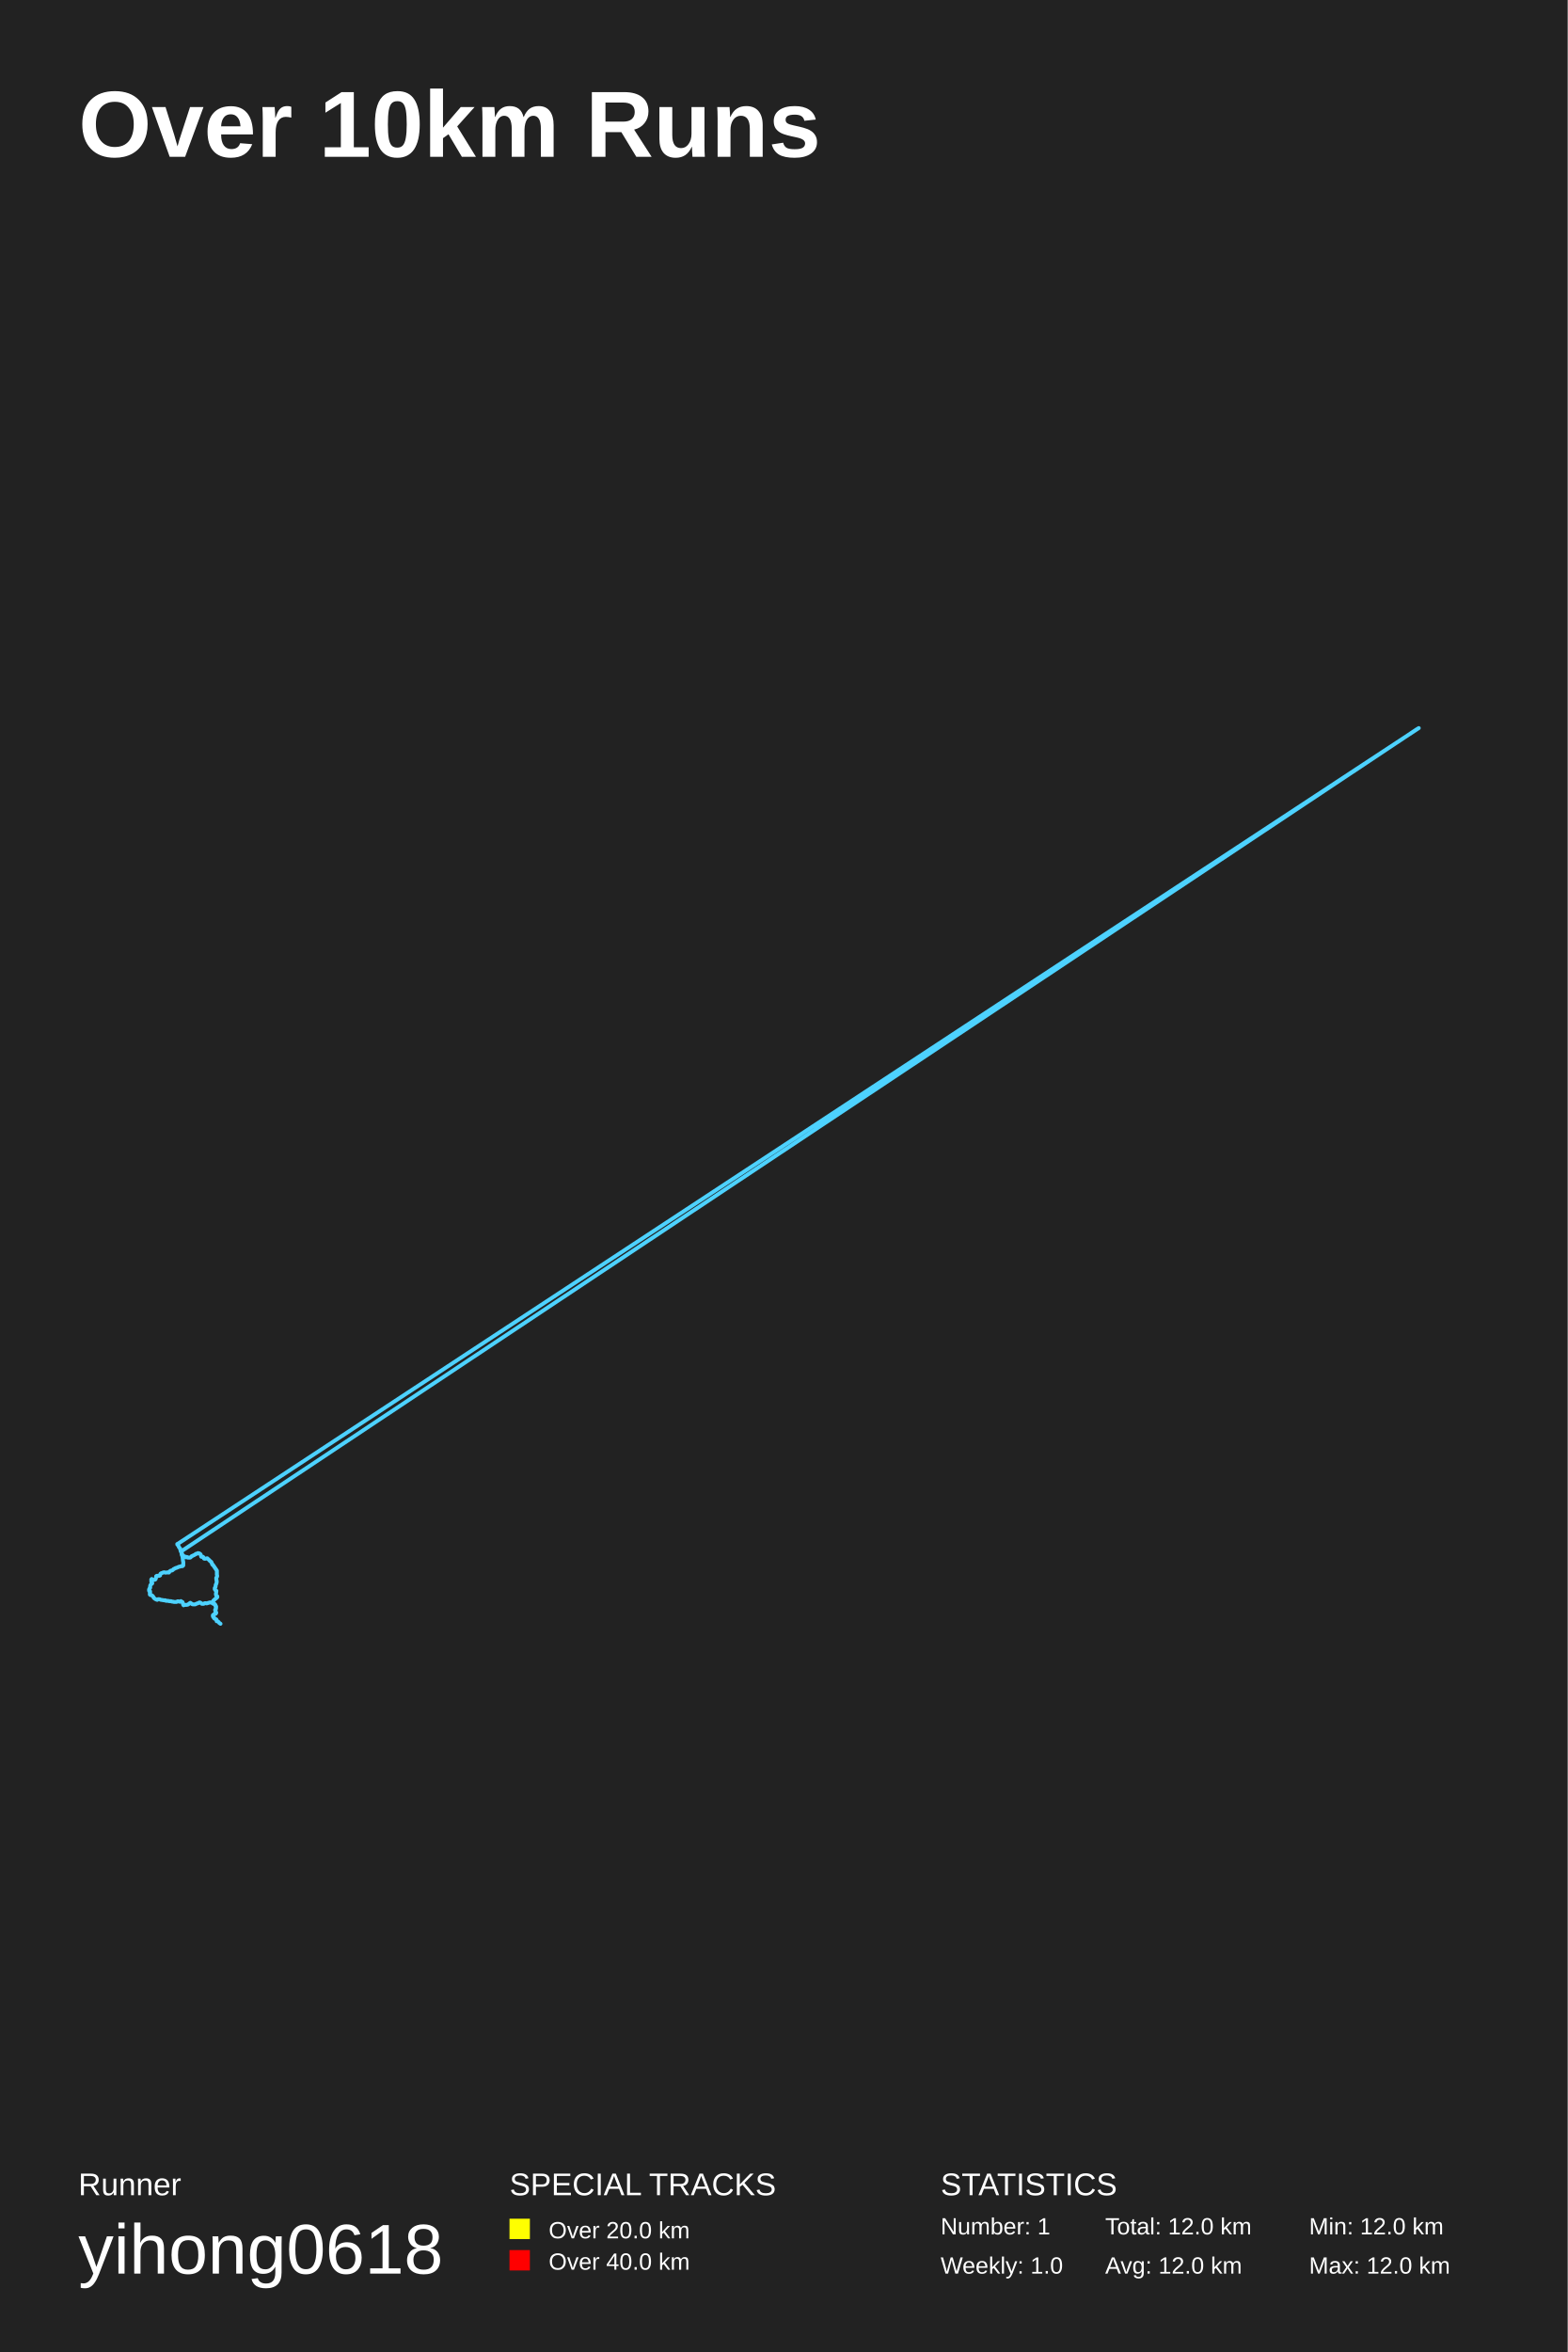
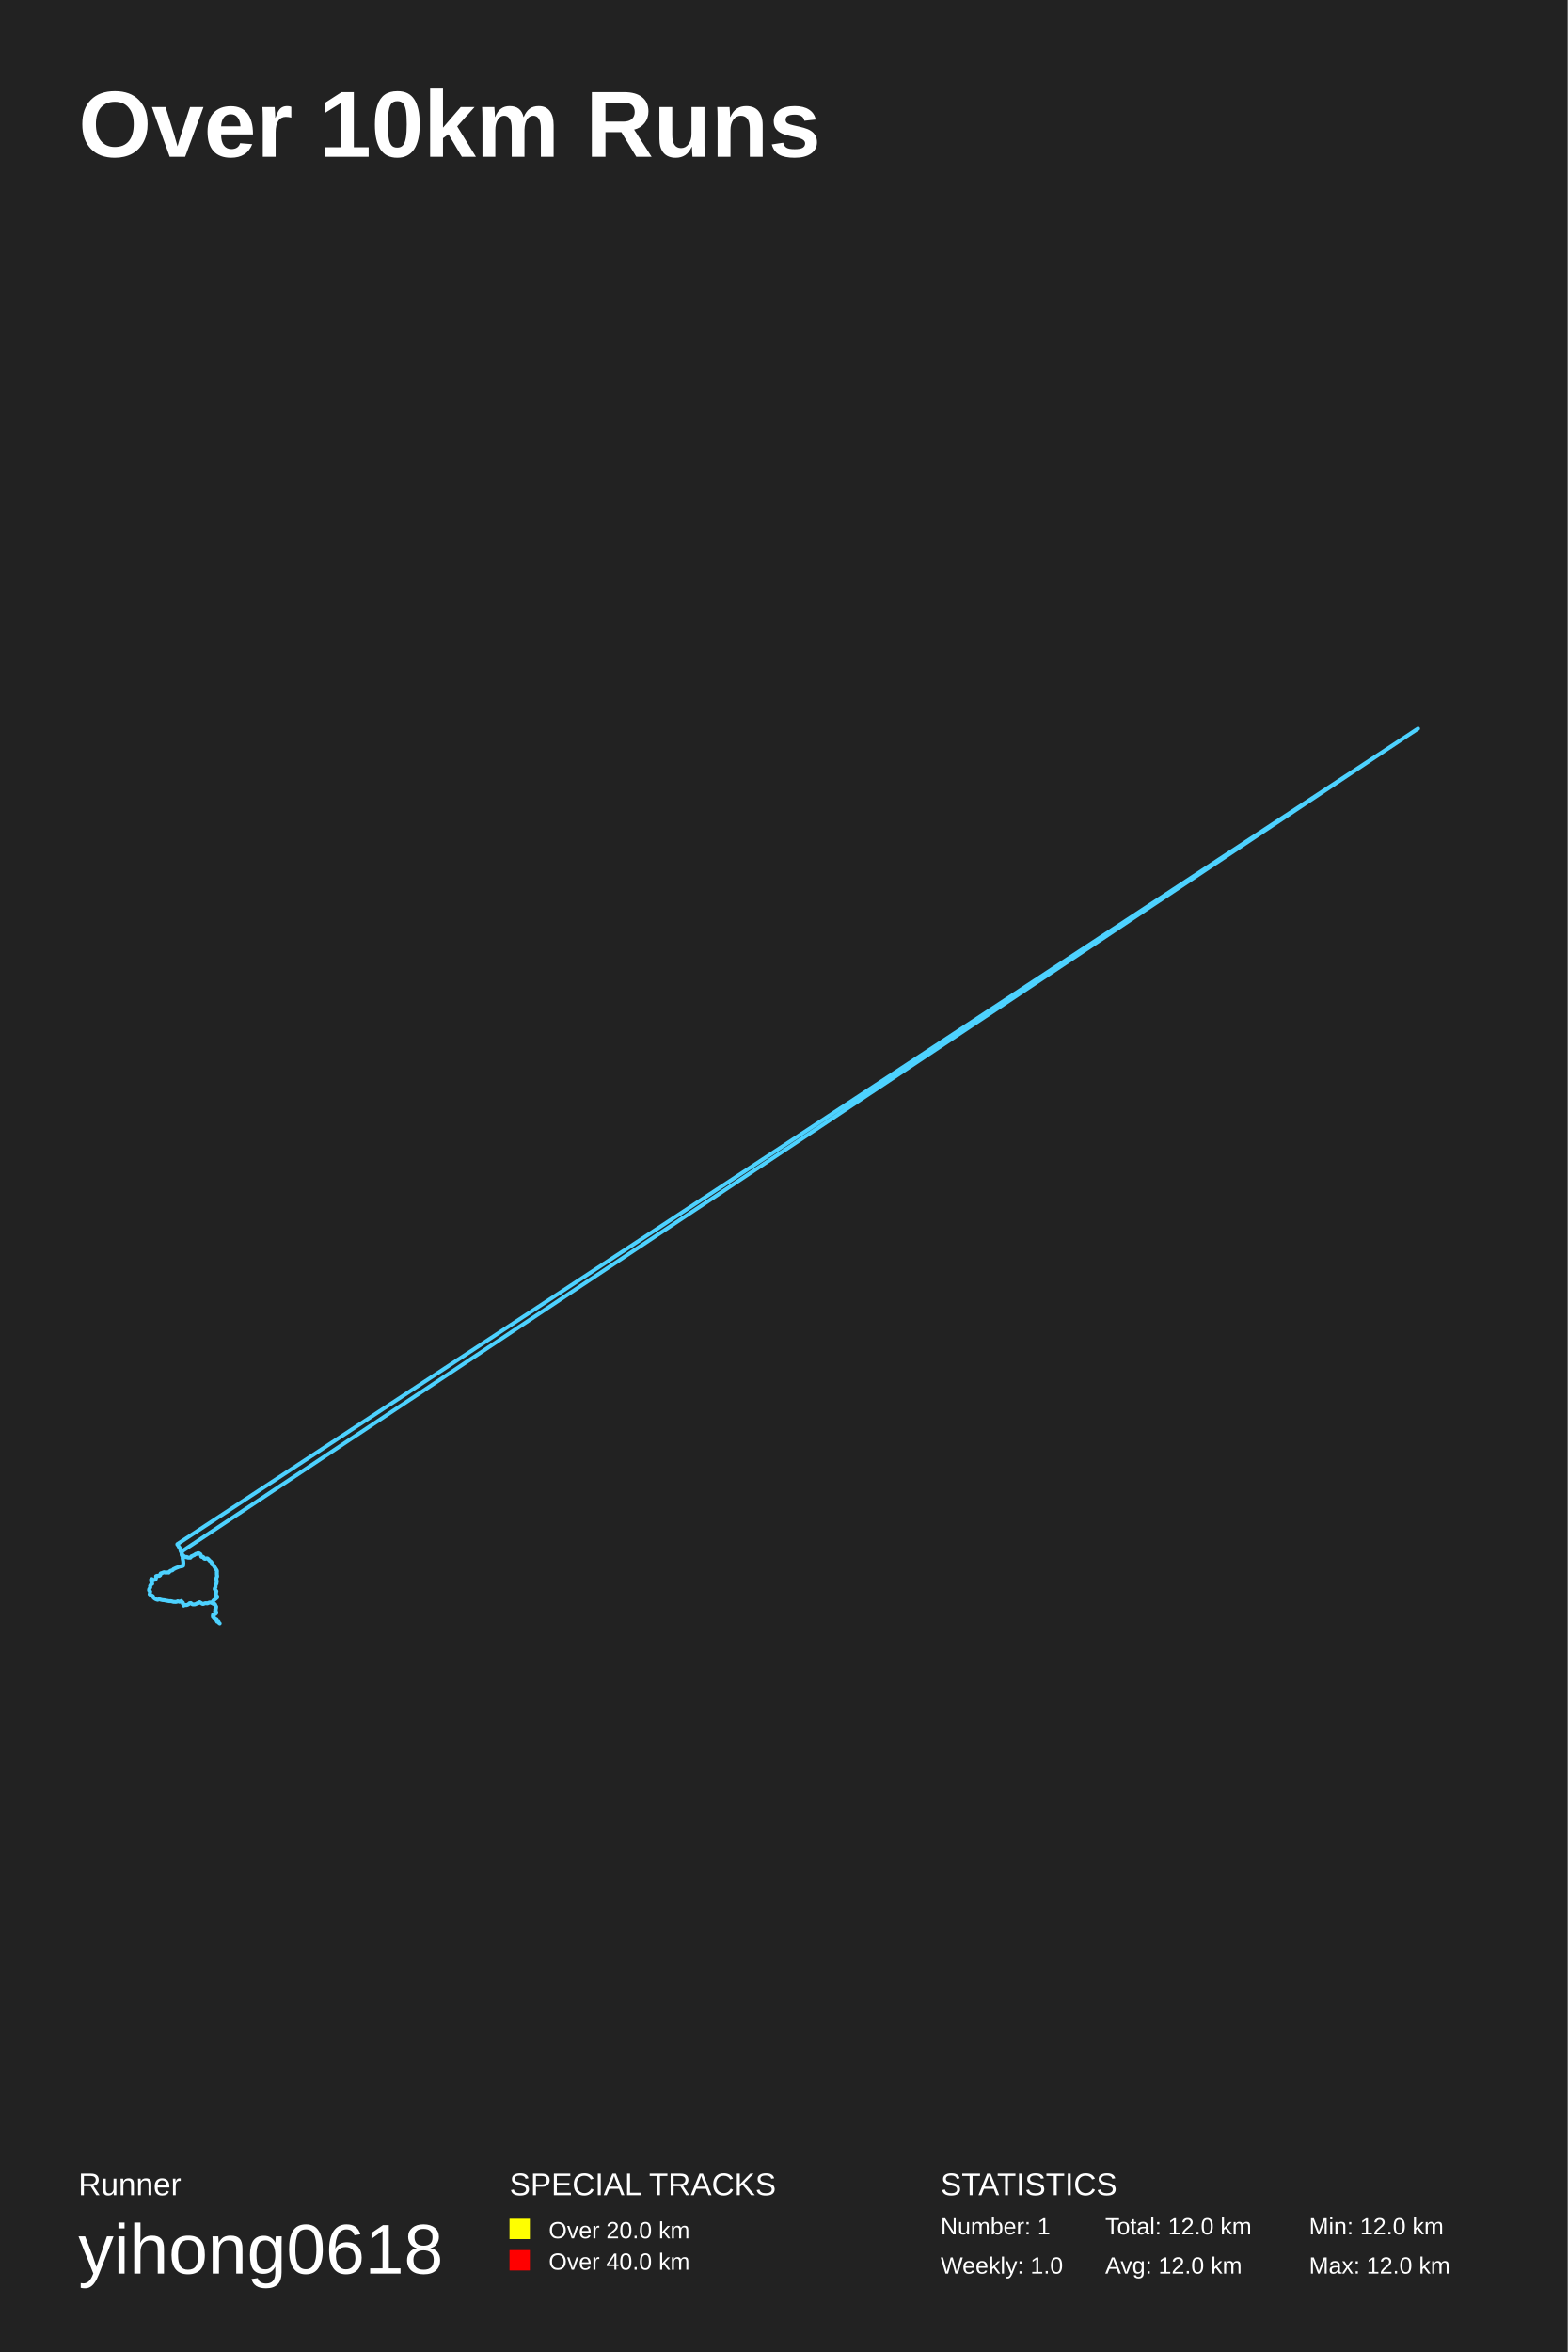
<svg xmlns="http://www.w3.org/2000/svg" baseProfile="full" height="300mm" version="1.1" viewBox="0,0,200,300" width="200mm">
  <defs />
  <rect fill="#222222" height="300" width="200" x="0" y="0" />
  <text fill="#FFFFFF" style="font-size:12px; font-family:Arial; font-weight:bold;" x="10" y="20">Over 10km Runs</text>
  <text fill="#FFFFFF" style="font-size:4px; font-family:Arial" x="10" y="280">Runner</text>
  <text fill="#FFFFFF" style="font-size:9px; font-family:Arial" x="10" y="290">yihong0618</text>
  <text fill="#FFFFFF" style="font-size:4px; font-family:Arial" x="65" y="280">SPECIAL TRACKS</text>
  <rect fill="yellow" height="2.6" width="2.6" x="65" y="283" />
  <text fill="#FFFFFF" style="font-size:3px; font-family:Arial" x="70" y="285.5">Over 20.0 km</text>
  <rect fill="red" height="2.6" width="2.6" x="65" y="287" />
  <text fill="#FFFFFF" style="font-size:3px; font-family:Arial" x="70" y="289.5">Over 40.0 km</text>
  <text fill="#FFFFFF" style="font-size:4px; font-family:Arial" x="120" y="280">STATISTICS</text>
  <text fill="#FFFFFF" style="font-size:3px; font-family:Arial" x="120" y="285">Number: 1</text>
  <text fill="#FFFFFF" style="font-size:3px; font-family:Arial" x="120" y="290">Weekly: 1.0</text>
  <text fill="#FFFFFF" style="font-size:3px; font-family:Arial" x="141" y="285">Total: 12.0 km</text>
  <text fill="#FFFFFF" style="font-size:3px; font-family:Arial" x="141" y="290">Avg: 12.0 km</text>
  <text fill="#FFFFFF" style="font-size:3px; font-family:Arial" x="167" y="285">Min: 12.0 km</text>
  <text fill="#FFFFFF" style="font-size:3px; font-family:Arial" x="167" y="290">Max: 12.0 km</text>
-   <polyline fill="none" opacity="1" points="27.348,206.448 27.295,206.348 27.21,206.269 27.157,206.137 27.162,206.016 27.31,205.9 27.428,205.879 27.547,205.763 27.557,205.637 27.476,205.573 27.471,205.442 27.447,205.326 27.533,205.205 27.533,205.073 27.58,204.957 27.49,204.862 27.485,204.72 27.39,204.62 27.286,204.551 27.229,204.551 27.229,204.557 27.243,204.557 27.214,204.562 27.224,204.562 27.219,204.562 27.21,204.567 27.214,204.573 27.214,204.567 27.153,204.509 27.134,204.383 27.157,204.288 27.191,204.199 27.257,204.125 27.338,204.067 27.39,204.004 27.485,203.925 27.59,203.846 27.685,203.772 27.728,203.693 27.709,203.603 27.599,203.535 27.566,203.44 27.538,203.308 27.566,203.224 27.576,203.135 27.59,203.008 27.609,202.913 27.49,202.85 27.471,202.792 27.395,202.708 27.405,202.545 27.471,202.471 27.504,202.35 27.509,202.229 27.542,202.102 27.609,201.991 27.628,201.865 27.656,201.77 27.633,201.665 27.628,201.56 27.604,201.481 27.595,201.391 27.59,201.249 27.675,201.133 27.704,201.012 27.685,200.896 27.661,200.785 27.675,200.653 27.666,200.517 27.675,200.348 27.656,200.316 27.157,199.589 27.081,199.563 27.062,199.463 27.02,199.394 27.001,199.358 26.991,199.305 26.963,199.231 26.906,199.189 26.844,199.152 26.787,199.089 26.739,199.063 26.687,198.984 26.606,198.915 26.511,198.831 26.45,198.768 26.402,198.762 26.302,198.794 26.222,198.804 26.127,198.826 26.022,198.794 25.989,198.704 25.946,198.636 25.898,198.573 25.803,198.567 25.713,198.578 25.713,198.531 25.713,198.515 25.713,198.525 25.699,198.531 25.694,198.536 25.666,198.541 25.694,198.536 25.67,198.552 25.685,198.546 25.699,198.52 25.704,198.525 25.642,198.436 25.618,198.362 25.604,198.288 25.566,198.23 25.537,198.214 25.485,198.183 25.433,198.135 25.362,198.135 25.295,198.114 25.267,198.109 25.267,198.099 25.181,198.141 25.119,198.167 25.072,198.199 25.015,198.183 24.967,198.225 24.906,198.262 24.834,198.315 24.782,198.351 24.753,198.351 24.692,198.394 24.644,198.399 24.559,198.457 24.464,198.478 24.388,198.562 24.316,198.641 24.231,198.683 24.155,198.673 24.084,198.678 24.003,198.668 23.941,198.668 23.965,198.641 23.97,198.662 23.951,198.646 23.946,198.673 23.889,198.625 23.827,198.588 23.789,198.594 23.708,198.631 23.67,198.562 23.575,198.599 23.509,198.541 23.442,198.462 23.39,198.436 23.357,198.399 23.347,198.394 23.319,198.346 23.257,198.288 23.195,198.288 23.2,198.288 23.19,198.272 23.167,198.236 23.19,198.151 23.195,198.093 23.162,198.041 23.114,197.967 23.1,197.93 23.057,197.872 23.043,197.804 23.01,197.693 22.996,197.54 22.943,197.477 22.886,197.403 22.844,197.361 22.81,197.298 22.791,197.214 22.73,197.129 22.677,197.061 22.668,197.003 22.639,196.998 22.625,197.013 22.649,197.013 22.649,197.013 22.63,197.003 22.644,197.013 22.649,197.003 22.687,196.961 22.692,196.929 22.692,196.961 22.616,196.94 22.63,196.95 22.62,196.95 22.62,196.961 22.625,196.95 22.625,196.95 22.63,196.945 22.635,196.94 22.639,196.945 181.0,92.868 180.91,92.926 180.815,92.984 180.815,92.984 180.815,92.984 180.739,93.026 180.629,93.1 23.095,197.898 23.133,198.014 23.181,198.083 23.167,198.183 23.19,198.278 23.2,198.378 23.257,198.452 23.295,198.552 23.295,198.668 23.319,198.794 23.333,198.968 23.347,199.11 23.38,199.221 23.385,199.337 23.38,199.489 23.38,199.6 23.376,199.679 23.271,199.768 23.114,199.763 22.996,199.811 22.867,199.832 22.758,199.874 22.62,199.937 22.516,199.979 22.392,200.006 22.321,200.063 22.226,200.1 22.121,200.153 22.083,200.216 22.05,200.243 22.055,200.237 22.022,200.264 21.969,200.306 21.898,200.322 21.789,200.332 21.727,200.38 21.637,200.427 21.608,200.48 21.561,200.574 21.466,200.58 21.39,200.553 21.28,200.569 21.195,200.585 21.086,200.59 21.014,200.559 20.929,200.543 20.829,200.574 20.772,200.585 20.725,200.617 20.634,200.648 20.549,200.675 20.487,200.722 20.44,200.801 20.43,200.885 20.43,200.943 20.368,200.959 20.345,200.991 20.297,200.991 20.216,201.012 20.126,200.991 20.031,200.991 19.936,201.027 19.917,201.054 19.936,201.107 19.926,201.17 19.907,201.222 19.893,201.265 19.888,201.312 19.865,201.37 19.831,201.449 19.741,201.502 19.656,201.496 19.594,201.517 19.513,201.57 19.451,201.575 19.418,201.544 19.375,201.507 19.366,201.512 19.328,201.475 19.314,201.459 19.356,201.401 19.375,201.407 19.333,201.444 19.299,201.47 19.309,201.565 19.304,201.718 19.333,201.844 19.423,201.955 19.356,202.028 19.252,202.086 19.176,202.223 19.147,202.387 19.162,202.508 19.057,202.645 19.01,202.782 19.038,202.94 19.143,202.966 19.143,203.05 19.152,203.14 19.109,203.277 19.124,203.398 19.214,203.456 19.352,203.482 19.461,203.551 19.565,203.688 19.618,203.804 19.755,203.919 19.907,204.009 20.059,204.062 20.183,203.977 20.359,203.988 20.511,204.056 20.672,204.077 20.848,204.109 21.01,204.13 21.081,204.114 21.176,204.183 21.309,204.183 21.433,204.188 21.547,204.22 21.684,204.235 21.827,204.235 21.95,204.283 22.074,204.293 22.202,204.325 22.345,204.33 22.516,204.33 22.635,204.257 22.73,204.241 22.858,204.288 23.01,204.304 23.076,204.22 23.148,204.283 23.276,204.341 23.347,204.515 23.357,204.657 23.423,204.757 23.485,204.715 23.67,204.704 23.827,204.699 23.989,204.662 24.131,204.541 24.278,204.441 24.416,204.536 24.535,204.625 24.734,204.641 24.901,204.641 24.996,204.588 25.143,204.525 25.286,204.483 25.423,204.399 25.509,204.393 25.632,204.467 25.746,204.562 25.884,204.567 25.993,204.567 26.084,204.504 26.222,204.483 26.378,204.515 26.507,204.472 26.63,204.436 26.72,204.404 26.825,204.383 26.982,204.436 27.119,204.488 27.186,204.515 27.314,204.536 27.428,204.625 27.481,204.767 27.561,204.883 27.552,205.02 27.561,205.178 27.509,205.315 27.476,205.452 27.538,205.584 27.59,205.71 27.519,205.831 27.376,205.884 27.262,205.958 27.214,206.084 27.234,206.227 27.333,206.363 27.438,206.5 27.59,206.548 27.656,206.669 27.642,206.79 27.804,206.816 27.899,206.901 27.97,207.011 28.131,207.111" stroke="#4DD2FF" stroke-dasharray="none" stroke-linecap="round" stroke-linejoin="round" stroke-width="0.5" />
+   <polyline fill="none" opacity="1" points="27.319,206.419 27.257,206.324 27.167,206.24 27.153,206.103 27.186,205.945 27.357,205.903 27.476,205.866 27.566,205.713 27.533,205.613 27.433,205.529 27.476,205.413 27.457,205.27 27.533,205.17 27.552,205.039 27.566,204.918 27.471,204.823 27.457,204.696 27.367,204.591 27.214,204.554 27.229,204.565 27.257,204.559 27.234,204.57 27.219,204.57 27.229,204.565 27.219,204.57 27.21,204.575 27.214,204.58 27.219,204.575 27.129,204.459 27.134,204.349 27.153,204.27 27.214,204.175 27.272,204.112 27.338,204.064 27.428,203.991 27.533,203.911 27.637,203.806 27.704,203.753 27.723,203.669 27.671,203.585 27.58,203.522 27.552,203.395 27.557,203.29 27.566,203.195 27.571,203.1 27.609,202.974 27.552,202.879 27.481,202.842 27.447,202.79 27.386,202.679 27.433,202.516 27.5,202.442 27.49,202.321 27.504,202.178 27.58,202.052 27.623,201.957 27.628,201.836 27.656,201.725 27.618,201.636 27.633,201.536 27.595,201.462 27.599,201.357 27.633,201.188 27.699,201.093 27.694,200.983 27.666,200.867 27.671,200.74 27.661,200.614 27.675,200.461 27.666,200.34 27.181,199.581 27.119,199.581 27.062,199.539 27.039,199.45 27.024,199.376 27.005,199.355 26.982,199.276 26.939,199.223 26.877,199.16 26.82,199.139 26.758,199.092 26.725,199.044 26.673,198.976 26.568,198.891 26.507,198.807 26.426,198.781 26.369,198.776 26.274,198.802 26.188,198.828 26.089,198.823 26.017,198.77 25.984,198.681 25.951,198.617 25.87,198.57 25.761,198.596 25.699,198.554 25.708,198.533 25.732,198.533 25.708,198.544 25.694,198.57 25.68,198.56 25.67,198.549 25.689,198.549 25.694,198.554 25.68,198.544 25.699,198.523 25.694,198.512 25.623,198.417 25.618,198.349 25.585,198.265 25.556,198.228 25.528,198.212 25.457,198.175 25.409,198.133 25.343,198.143 25.295,198.106 25.257,198.128 25.243,198.117 25.162,198.143 25.1,198.191 25.058,198.217 24.982,198.207 24.944,198.243 24.863,198.286 24.825,198.333 24.777,198.365 24.725,198.375 24.663,198.401 24.606,198.433 24.521,198.475 24.43,198.502 24.364,198.596 24.288,198.686 24.188,198.686 24.131,198.675 24.036,198.691 23.97,198.675 23.951,198.67 23.965,198.649 23.993,198.665 23.965,198.654 23.917,198.665 23.875,198.612 23.813,198.591 23.761,198.633 23.699,198.596 23.623,198.57 23.547,198.607 23.485,198.523 23.428,198.449 23.361,198.423 23.357,198.407 23.333,198.401 23.285,198.328 23.238,198.286 23.19,198.317 23.195,198.301 23.186,198.275 23.176,198.207 23.2,198.133 23.205,198.07 23.133,198.022 23.114,197.97 23.086,197.896 23.048,197.854 23.029,197.764 23.01,197.669 22.986,197.506 22.92,197.459 22.886,197.369 22.825,197.332 22.801,197.279 22.768,197.185 22.706,197.106 22.682,197.037 22.663,197.011 22.63,197.011 22.63,197.016 22.644,197.027 22.635,197.016 22.644,197.011 22.639,197.011 22.658,197.011 22.706,196.926 22.692,196.937 22.658,196.963 22.639,196.953 22.625,196.963 22.62,196.974 22.625,196.963 22.63,196.963 22.63,196.958 22.63,196.948 22.63,196.953 22.639,196.948 180.91,92.933 180.815,92.992 180.815,92.992 180.815,92.992 180.815,92.992 180.724,93.05 180.629,93.108 23.119,197.943 23.162,198.043 23.186,198.117 23.167,198.228 23.181,198.338 23.224,198.423 23.281,198.507 23.309,198.623 23.3,198.749 23.319,198.865 23.352,199.034 23.376,199.171 23.38,199.271 23.39,199.413 23.366,199.55 23.38,199.639 23.357,199.718 23.209,199.787 23.057,199.797 22.948,199.824 22.825,199.855 22.701,199.913 22.578,199.956 22.468,199.998 22.383,200.035 22.292,200.087 22.178,200.129 22.093,200.193 22.064,200.235 22.05,200.251 22.05,200.251 22.003,200.293 21.931,200.324 21.865,200.335 21.756,200.361 21.684,200.424 21.623,200.451 21.589,200.524 21.532,200.588 21.428,200.582 21.357,200.561 21.238,200.593 21.143,200.582 21.062,200.588 20.981,200.545 20.886,200.556 20.81,200.593 20.758,200.598 20.691,200.651 20.596,200.667 20.506,200.693 20.468,200.761 20.43,200.84 20.444,200.914 20.397,200.962 20.359,200.977 20.326,201.004 20.269,201.004 20.173,201.014 20.093,200.988 19.998,201.014 19.907,201.046 19.926,201.083 19.936,201.146 19.926,201.214 19.898,201.251 19.903,201.283 19.884,201.336 19.865,201.409 19.817,201.488 19.713,201.494 19.641,201.525 19.584,201.546 19.494,201.599 19.432,201.578 19.413,201.536 19.371,201.531 19.342,201.509 19.318,201.478 19.356,201.452 19.371,201.409 19.375,201.42 19.333,201.467 19.266,201.494 19.328,201.62 19.299,201.773 19.375,201.894 19.418,202.01 19.318,202.052 19.223,202.152 19.147,202.289 19.176,202.437 19.114,202.568 19.024,202.7 19.014,202.847 19.095,202.926 19.162,203.016 19.119,203.1 19.133,203.195 19.086,203.343 19.166,203.411 19.257,203.48 19.385,203.522 19.504,203.595 19.565,203.743 19.679,203.859 19.831,203.964 19.988,204.027 20.116,204.064 20.273,203.975 20.421,204.022 20.582,204.064 20.739,204.101 20.91,204.112 21.01,204.127 21.133,204.154 21.238,204.18 21.357,204.196 21.466,204.217 21.608,204.243 21.746,204.233 21.879,204.254 21.988,204.28 22.117,204.322 22.264,204.328 22.411,204.338 22.563,204.307 22.673,204.249 22.777,204.275 22.92,204.317 23.029,204.291 23.124,204.217 23.19,204.333 23.323,204.422 23.323,204.57 23.409,204.665 23.437,204.807 23.542,204.696 23.732,204.744 23.898,204.707 24.055,204.628 24.183,204.501 24.345,204.48 24.464,204.586 24.597,204.649 24.825,204.649 24.925,204.623 25.053,204.575 25.186,204.496 25.333,204.475 25.466,204.364 25.556,204.428 25.685,204.491 25.799,204.57 25.917,204.596 26.022,204.554 26.136,204.512 26.279,204.491 26.435,204.523 26.559,204.475 26.673,204.428 26.763,204.407 26.887,204.407 27.02,204.47 27.162,204.496 27.229,204.528 27.357,204.575 27.457,204.681 27.485,204.823 27.58,204.933 27.561,205.086 27.533,205.228 27.519,205.381 27.462,205.523 27.59,205.629 27.58,205.755 27.466,205.86 27.333,205.892 27.238,206.024 27.2,206.161 27.286,206.298 27.352,206.429 27.5,206.519 27.642,206.593 27.642,206.719 27.704,206.824 27.875,206.824 27.908,206.956 28.027,207.056" stroke="#4DD2FF" stroke-dasharray="none" stroke-linecap="round" stroke-linejoin="round" stroke-width="0.5" />
</svg>
